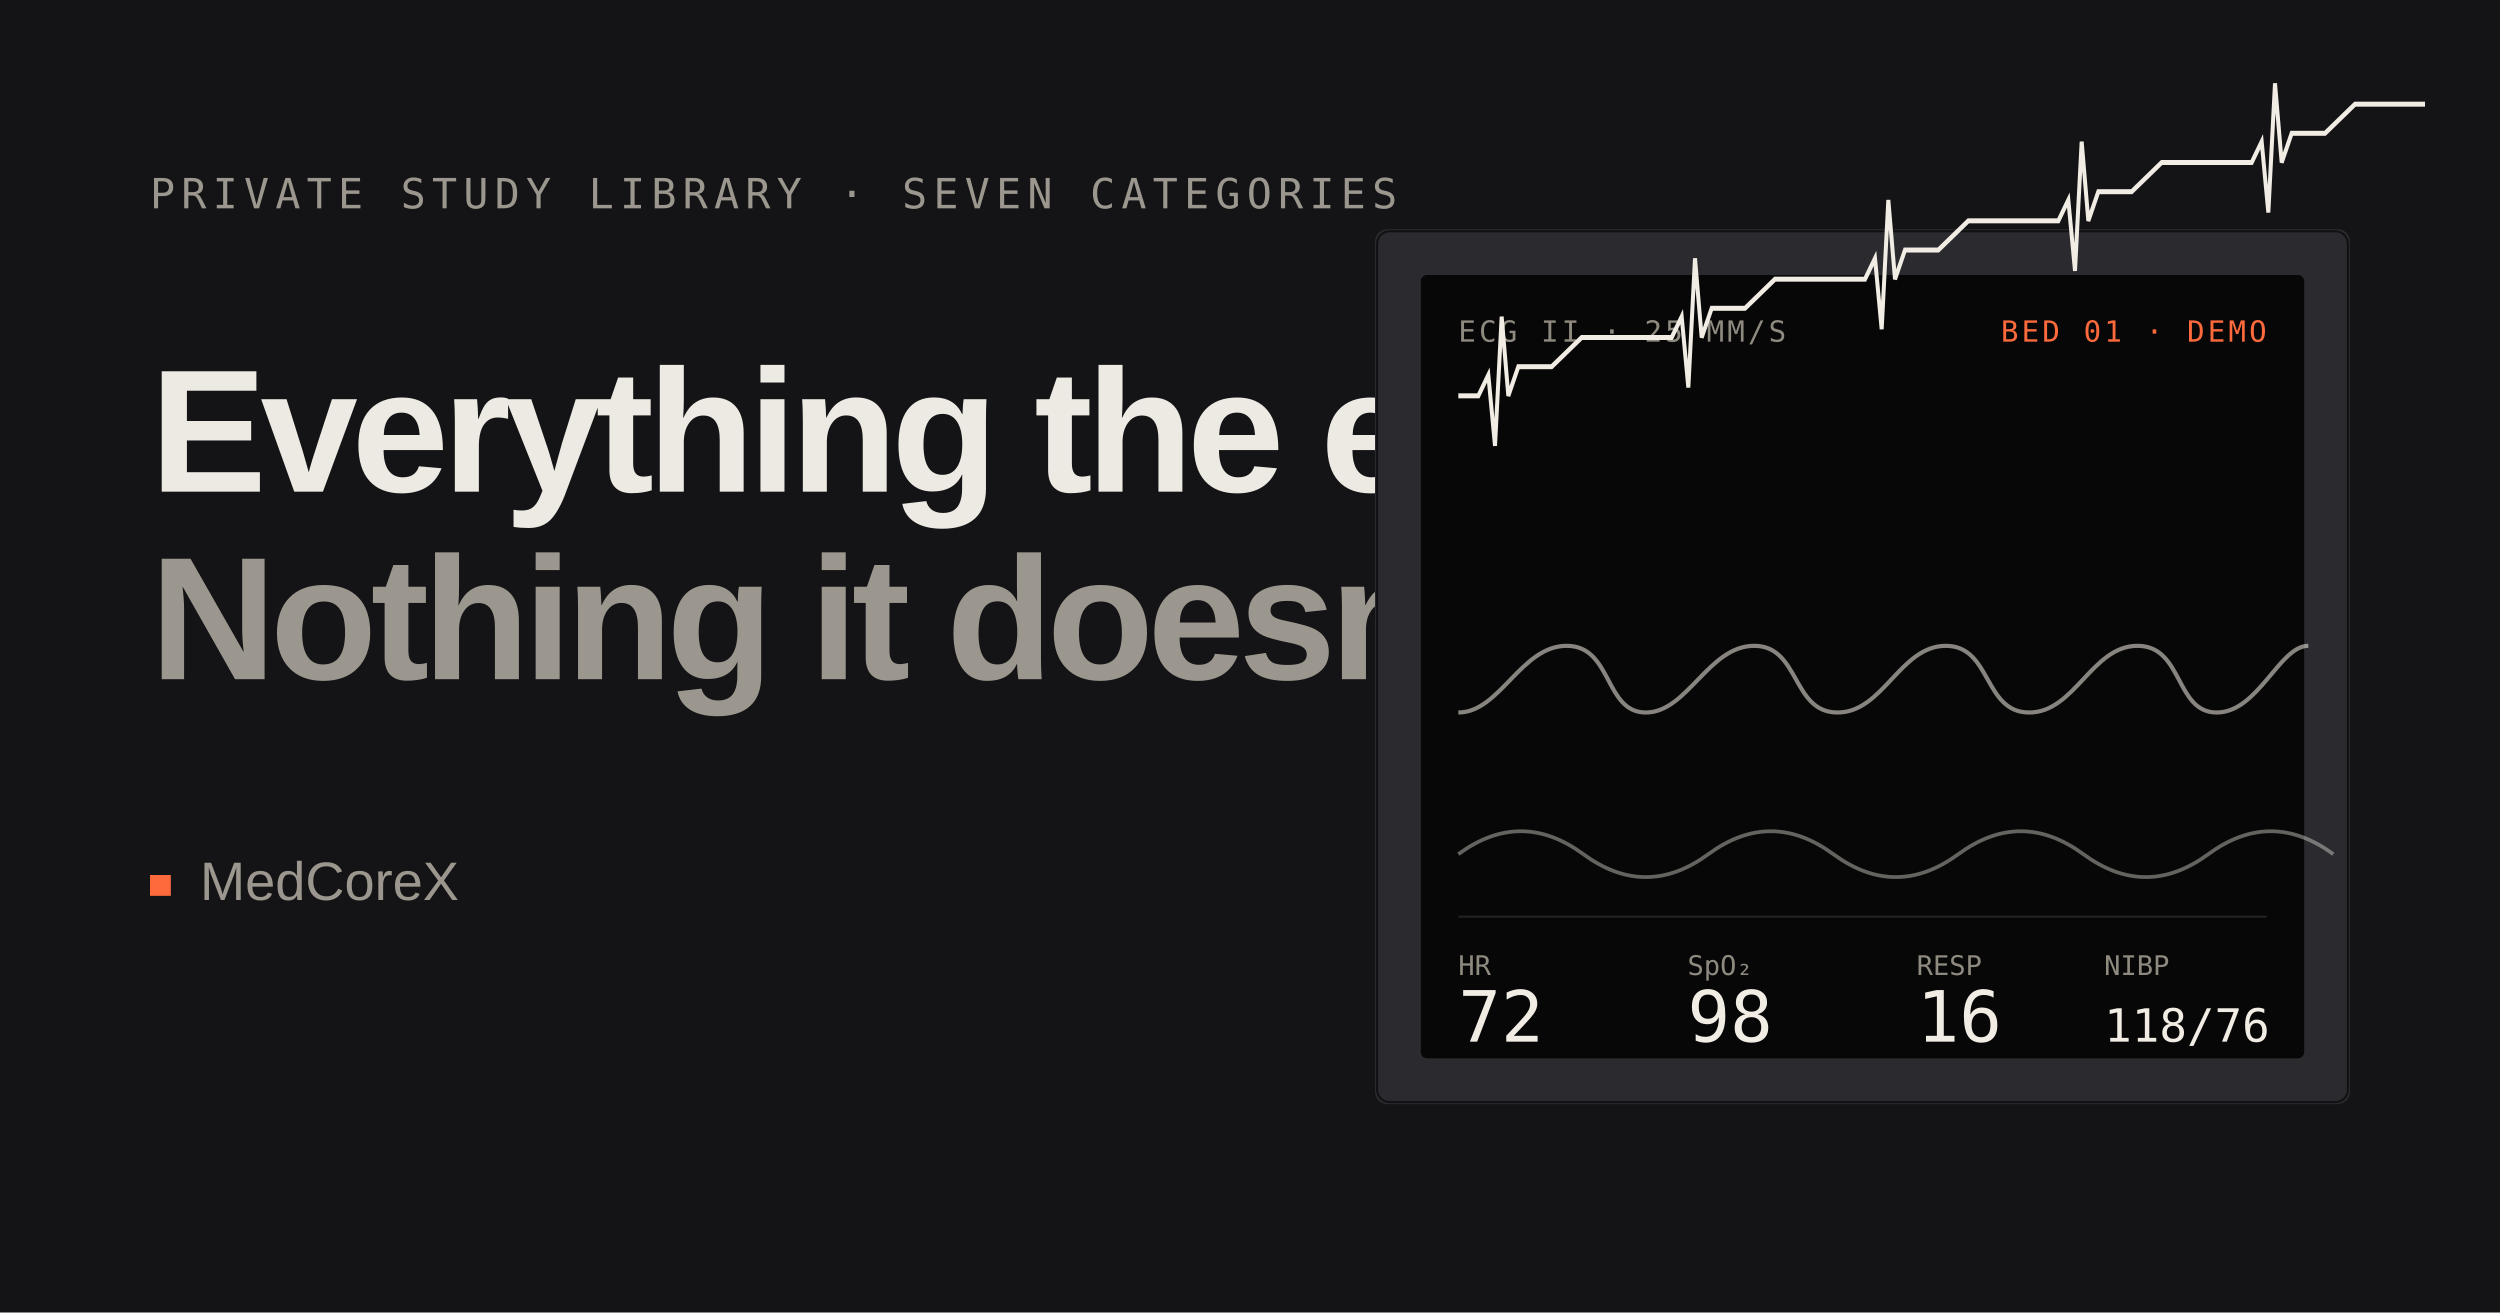
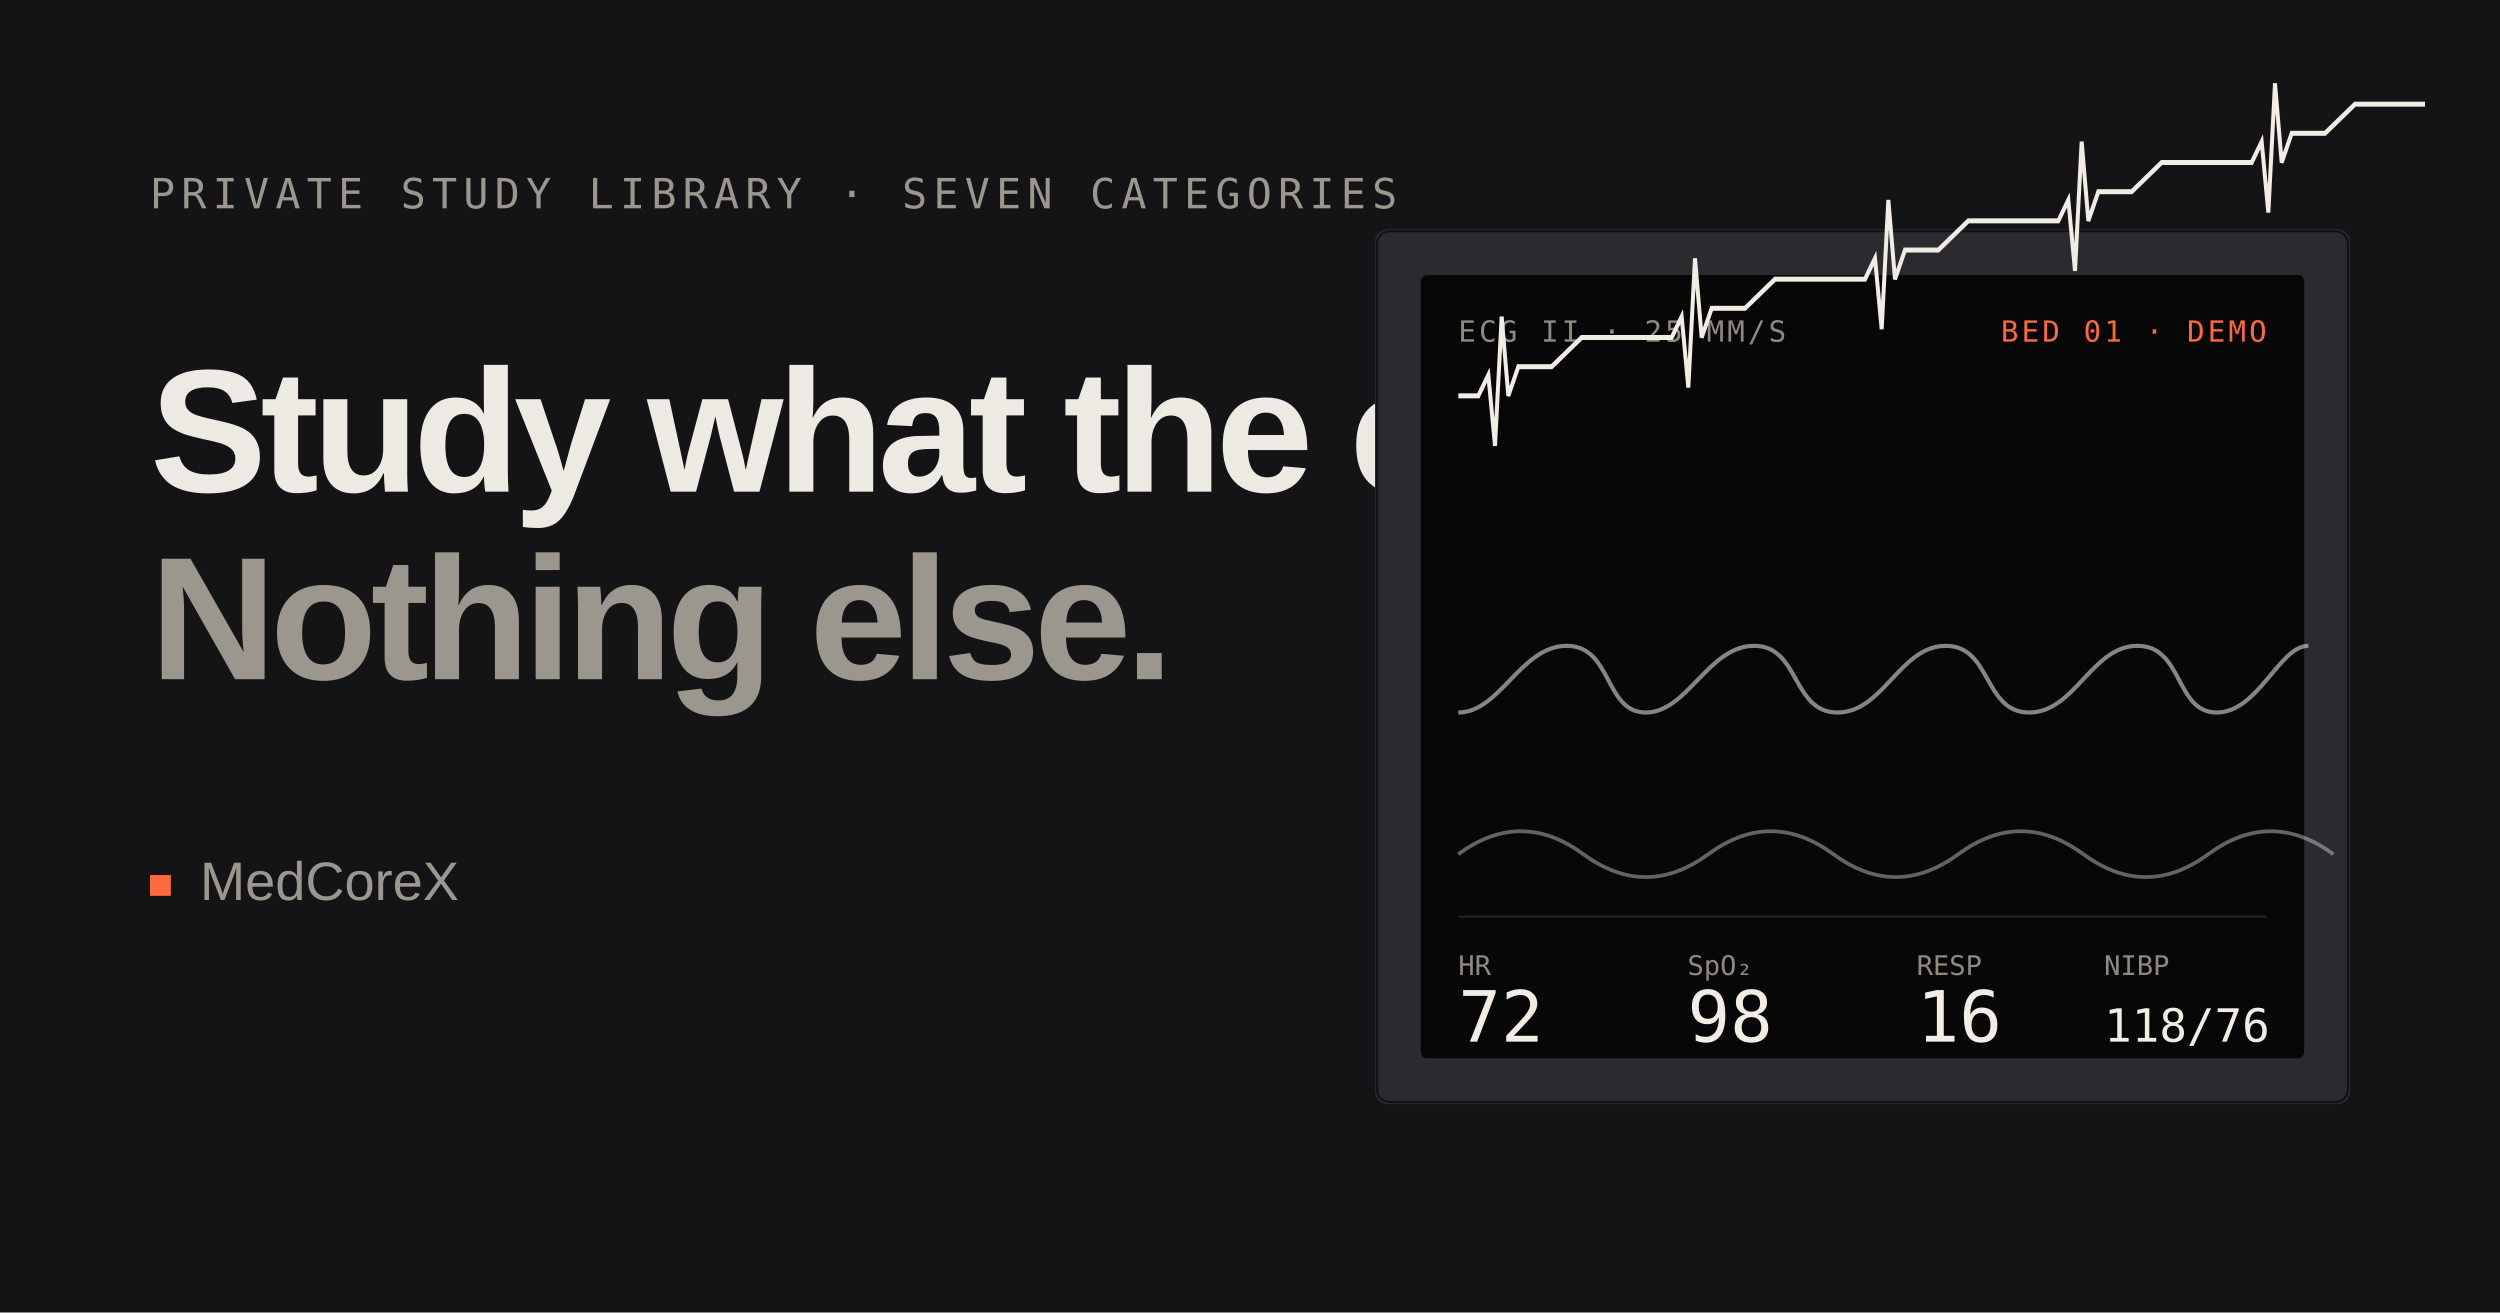
<svg xmlns="http://www.w3.org/2000/svg" width="1200" height="630" viewBox="0 0 1200 630">
  <rect width="1200" height="630" fill="#141416" />
  <text x="72" y="100" font-family="JetBrains Mono, Menlo, monospace" font-size="20" letter-spacing="3" fill="#9c978e">PRIVATE STUDY LIBRARY · SEVEN CATEGORIES</text>
-   <text x="72" y="236" font-family="Inter Tight, Helvetica Neue, Arial, sans-serif" font-weight="600" font-size="84" letter-spacing="-3" fill="#edeae4">Everything the exam asks.</text>
-   <text x="72" y="326" font-family="Inter Tight, Helvetica Neue, Arial, sans-serif" font-weight="600" font-size="84" letter-spacing="-3" fill="#9c978e">Nothing it doesn't.</text>
+   <text x="72" y="236" font-family="Inter Tight, Helvetica Neue, Arial, sans-serif" font-weight="600" font-size="84" letter-spacing="-3" fill="#edeae4">Study what the exam asks.</text>
+   <text x="72" y="326" font-family="Inter Tight, Helvetica Neue, Arial, sans-serif" font-weight="600" font-size="84" letter-spacing="-3" fill="#9c978e">Nothing else.</text>
  <rect x="72" y="420" width="10" height="10" fill="#ff6a3d" />
  <text x="96" y="432" font-family="Inter Tight, Helvetica Neue, Arial, sans-serif" font-size="26" fill="#9c978e">MedCoreX</text>
  <g transform="translate(660 110)">
    <rect width="468" height="420" rx="6" fill="#2a2a2f" />
    <rect x="1" y="1" width="466" height="418" rx="6" fill="none" stroke="#000" stroke-opacity=".6" />
    <rect x="22" y="22" width="424" height="376" rx="3" fill="#070707" />
    <text x="40" y="54" font-family="JetBrains Mono, Menlo, monospace" font-size="14" letter-spacing="1.5" fill="#8f8a80">ECG II · 25 MM/S</text>
    <text x="428" y="54" text-anchor="end" font-family="JetBrains Mono, Menlo, monospace" font-size="14" letter-spacing="1.5" fill="#ff6a3d">BED 01 · DEMO</text>
    <g transform="translate(40 80) scale(0.8 1)">
      <path d="M0 0 l12 0 l6 -10 l4 34 l4 -62 l4 38 l6 -14 l20 0 l18 -14 l22 0 l20 0 l12 0 l6 -10 l4 34 l4 -62 l4 38 l6 -14 l20 0 l18 -14 l22 0 l20 0 l12 0 l6 -10 l4 34 l4 -62 l4 38 l6 -14 l20 0 l18 -14 l22 0 l20 0 l12 0 l6 -10 l4 34 l4 -62 l4 38 l6 -14 l20 0 l18 -14 l22 0 l20 0 l12 0 l6 -10 l4 34 l4 -62 l4 38 l6 -14 l20 0 l18 -14 l22 0 l20 0" fill="none" stroke="#f2ede4" stroke-width="2.4" stroke-linejoin="miter" />
    </g>
    <path d="M40 232 C60 232 70 200 92 200 S110 232 130 232 S160 200 182 200 S200 232 222 232 S252 200 274 200 S292 232 314 232 S344 200 366 200 S384 232 404 232 S434 200 448 200" fill="none" stroke="#f2ede4" stroke-width="2" opacity=".55" />
    <path d="M40 300 q30 -22 60 0 t60 0 t60 0 t60 0 t60 0 t60 0 t60 0" fill="none" stroke="#f2ede4" stroke-width="1.8" opacity=".4" />
    <line x1="40" y1="330" x2="428" y2="330" stroke="#f2ede4" stroke-opacity=".12" />
    <g font-family="JetBrains Mono, Menlo, monospace">
      <text x="40" y="358" font-size="13" fill="#8f8a80">HR</text>
      <text x="40" y="390" font-size="34" font-weight="500" fill="#f2ede4">72</text>
      <text x="150" y="358" font-size="13" fill="#8f8a80">SpO₂</text>
      <text x="150" y="390" font-size="34" font-weight="500" fill="#f2ede4">98</text>
      <text x="260" y="358" font-size="13" fill="#8f8a80">RESP</text>
      <text x="260" y="390" font-size="34" font-weight="500" fill="#f2ede4">16</text>
      <text x="350" y="358" font-size="13" fill="#8f8a80">NIBP</text>
      <text x="350" y="390" font-size="22" font-weight="500" fill="#f2ede4">118/76</text>
    </g>
  </g>
</svg>
